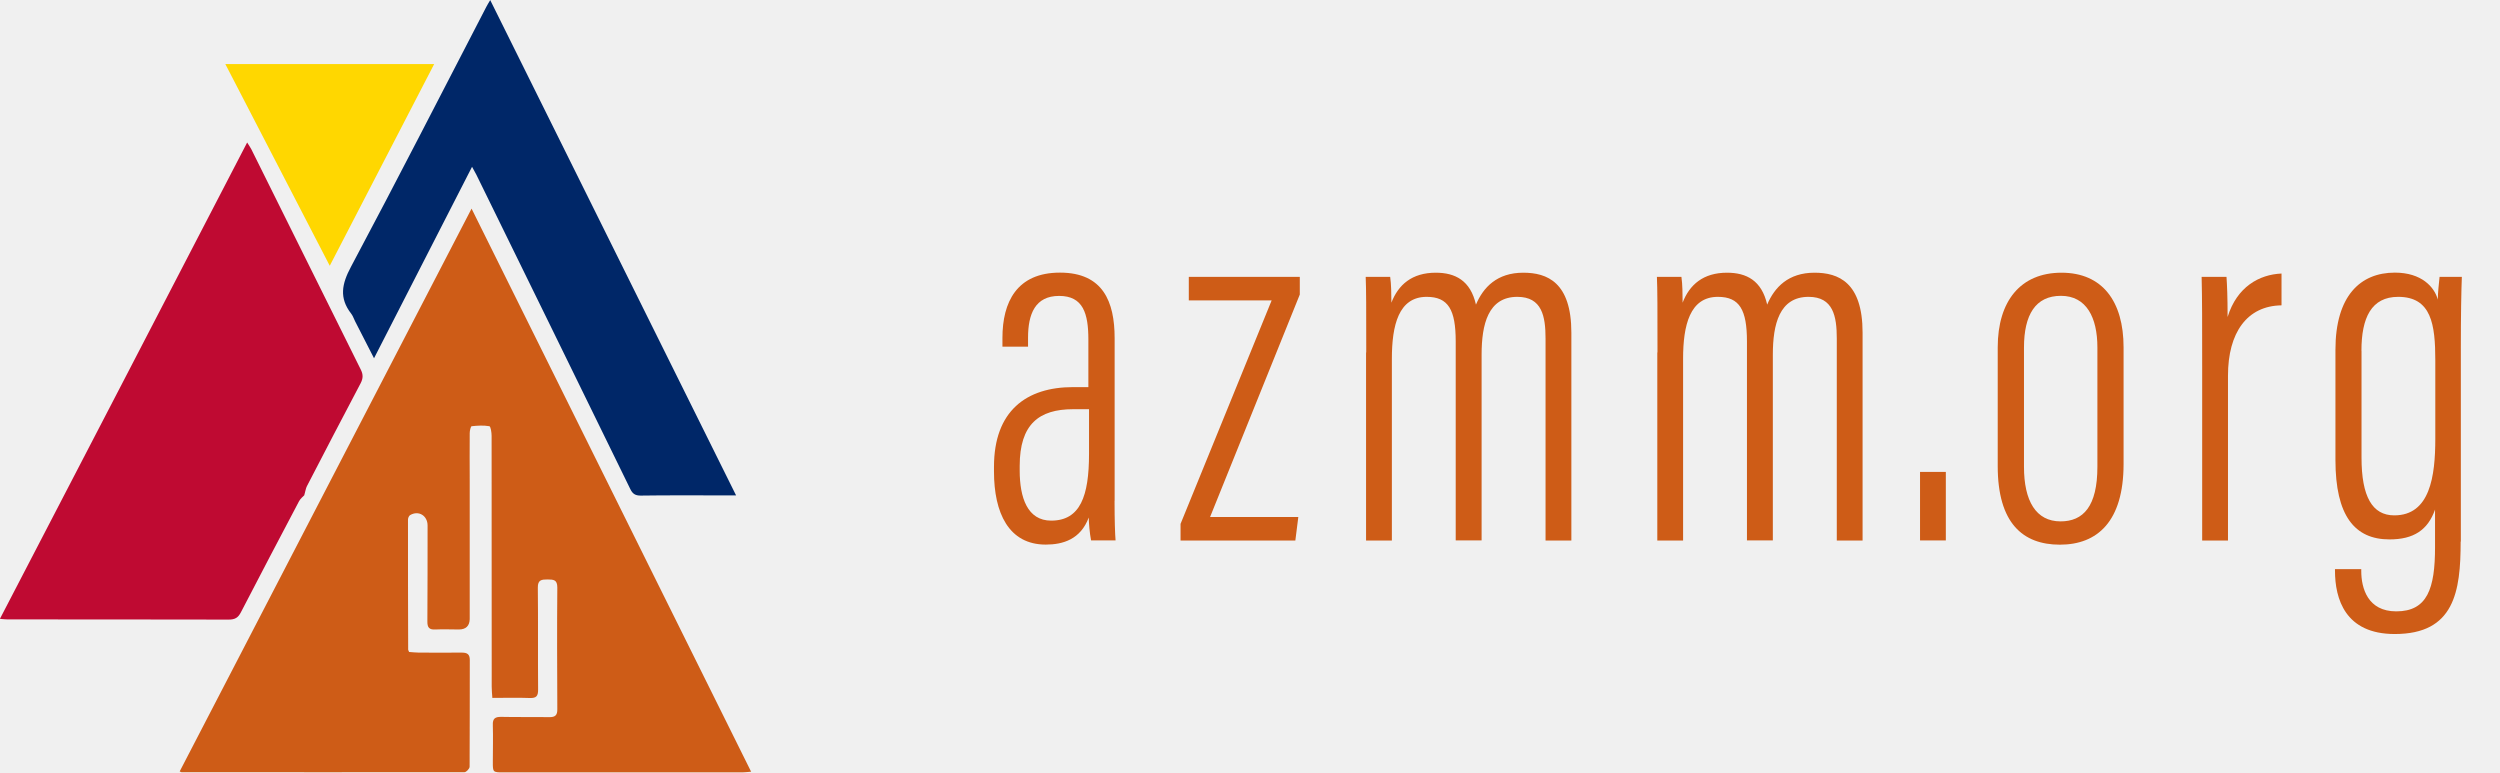
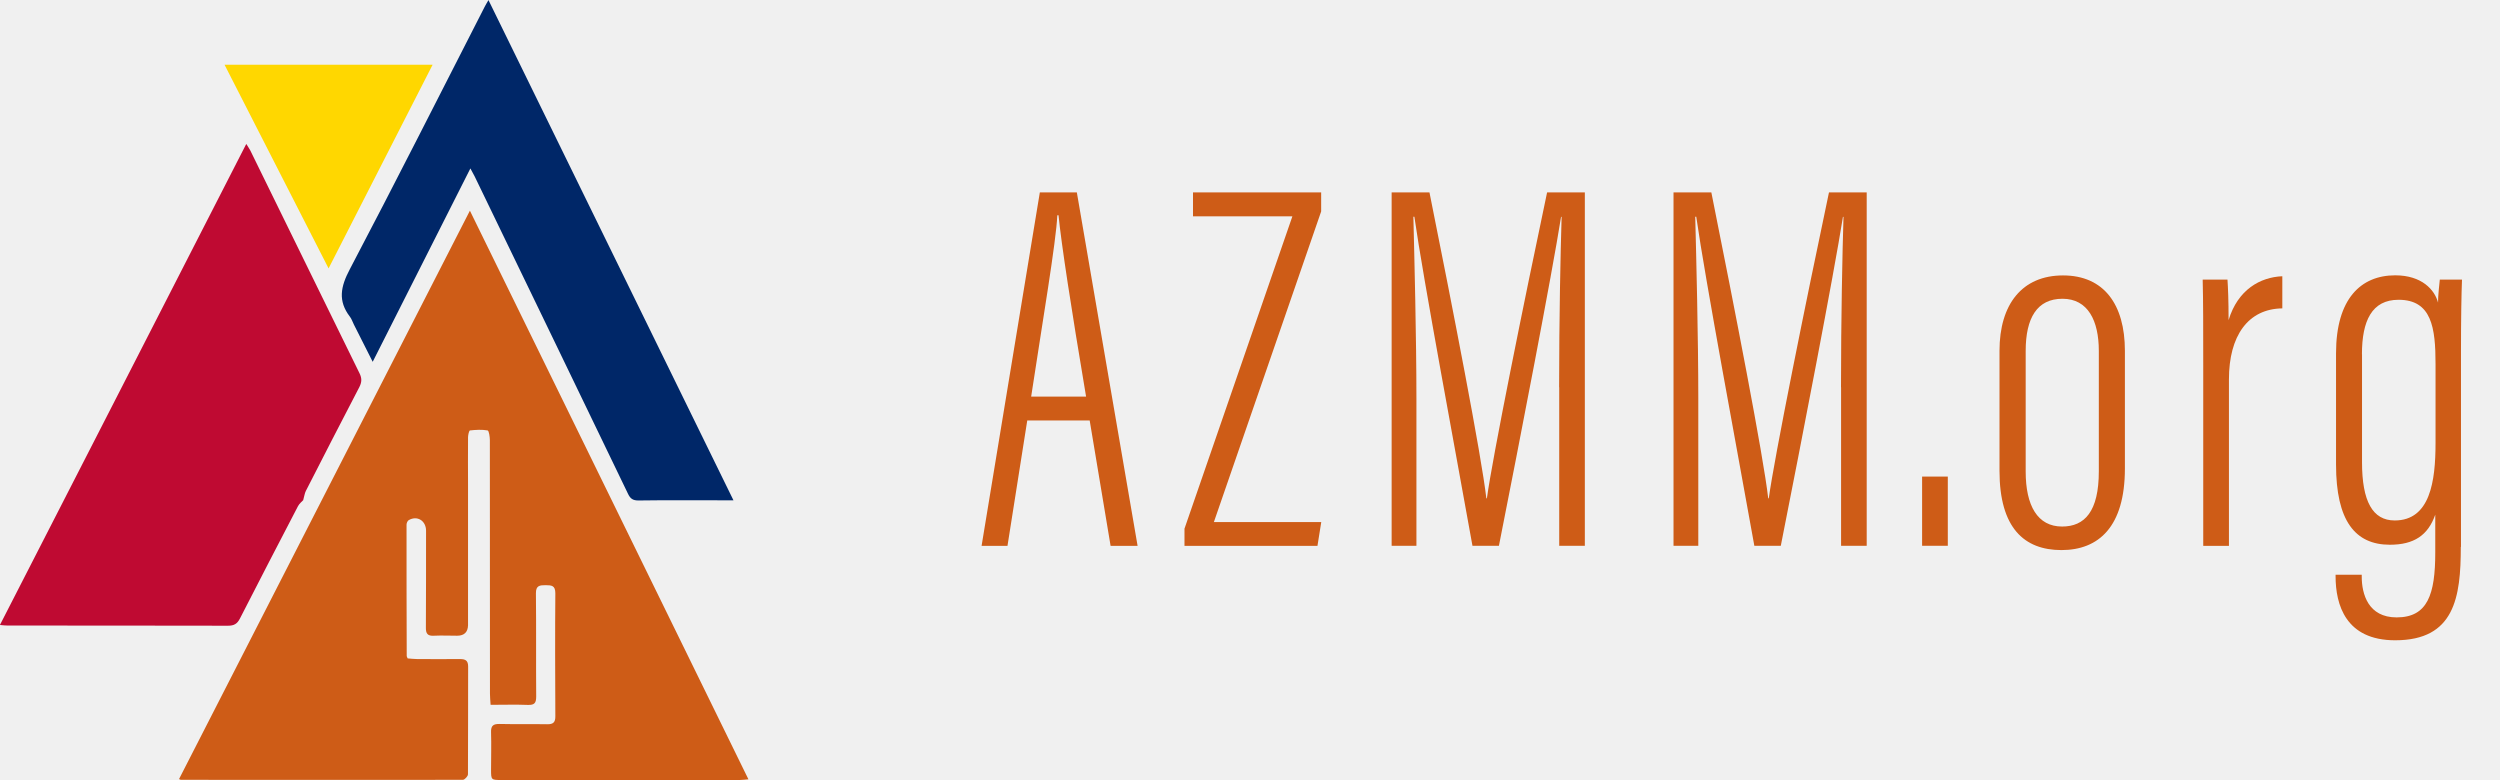
- <svg xmlns="http://www.w3.org/2000/svg" width="123" height="38" viewBox="0 0 123 38" fill="none">
-   <g clip-path="url(#clip0_266_78)">
-     <path d="M20.123 32.076C20.27 32.085 20.434 32.108 20.598 32.108C21.302 32.108 22.009 32.117 22.712 32.108C22.977 32.108 23.114 32.176 23.114 32.472C23.11 34.224 23.114 35.975 23.105 37.722C23.105 37.818 22.941 37.991 22.854 37.991C18.21 38 13.571 37.991 8.927 37.991C8.913 37.991 8.904 37.982 8.84 37.955C13.617 28.75 18.388 19.546 23.201 10.264C27.795 19.519 32.356 28.709 36.955 37.968C36.763 37.982 36.644 38 36.521 38C32.598 38 28.671 38 24.749 38C24.256 38 24.247 37.991 24.247 37.513C24.247 36.899 24.265 36.285 24.247 35.675C24.233 35.343 24.365 35.266 24.671 35.27C25.452 35.288 26.238 35.27 27.018 35.284C27.32 35.288 27.425 35.188 27.42 34.888C27.411 32.895 27.402 30.902 27.42 28.905C27.42 28.514 27.229 28.514 26.941 28.509C26.653 28.509 26.457 28.523 26.461 28.905C26.48 30.579 26.461 32.254 26.475 33.928C26.475 34.246 26.393 34.351 26.069 34.342C25.466 34.319 24.868 34.337 24.224 34.337C24.21 34.142 24.192 33.964 24.192 33.791C24.192 29.674 24.192 25.561 24.187 21.443C24.187 21.279 24.142 20.984 24.078 20.97C23.795 20.92 23.498 20.938 23.206 20.97C23.16 20.975 23.11 21.189 23.11 21.307C23.101 22.099 23.11 22.89 23.11 23.682C23.11 25.843 23.11 28 23.11 30.161C23.11 30.261 23.11 30.366 23.11 30.466C23.098 30.799 22.921 30.968 22.58 30.971C22.197 30.971 21.808 30.952 21.425 30.971C21.119 30.989 21.023 30.875 21.027 30.575C21.041 29.005 21.032 27.431 21.037 25.857C21.037 25.37 20.598 25.097 20.178 25.343C20.119 25.379 20.073 25.488 20.073 25.561C20.073 27.695 20.073 29.829 20.082 31.962C20.082 31.985 20.101 32.008 20.123 32.067V32.076Z" fill="#CE5C17" />
-     <path d="M14.964 24.373C14.922 24.423 14.786 24.523 14.713 24.66C13.754 26.48 12.795 28.3 11.85 30.129C11.713 30.393 11.557 30.484 11.256 30.484C7.626 30.475 4 30.479 0.37 30.475C0.26 30.475 0.146 30.461 -0.004 30.447C4.06 22.631 8.096 14.846 12.16 7.011C12.247 7.152 12.311 7.239 12.361 7.334C14.155 10.951 15.95 14.569 17.749 18.181C17.872 18.427 17.868 18.613 17.744 18.854C16.854 20.538 15.977 22.226 15.101 23.918C15.041 24.032 15.028 24.169 14.968 24.373H14.964Z" fill="#BF0A32" />
-     <path d="M23.224 8.208C21.603 11.37 20.023 14.459 18.402 17.626C18.069 16.975 17.767 16.388 17.47 15.806C17.407 15.683 17.365 15.542 17.279 15.433C16.676 14.659 16.817 13.968 17.27 13.122C19.53 8.881 21.717 4.6 23.927 0.337C23.977 0.237 24.037 0.146 24.119 0.005C28.155 8.135 32.169 16.225 36.215 24.373C35.913 24.373 35.68 24.373 35.443 24.373C34.137 24.373 32.827 24.364 31.521 24.383C31.247 24.383 31.119 24.291 31.005 24.05C28.489 18.895 25.959 13.745 23.434 8.59C23.384 8.49 23.329 8.394 23.228 8.212L23.224 8.208Z" fill="#002768" />
-     <path d="M11.087 3.153L16.224 13.076L21.361 3.153H11.087Z" fill="#FFD700" />
-     <path d="M54.836 24.637C54.836 25.57 54.859 26.284 54.886 26.589H53.681C53.608 26.225 53.571 25.706 53.566 25.461C53.165 26.539 52.292 26.794 51.452 26.794C49.626 26.794 48.904 25.233 48.904 23.2V22.967C48.904 20.219 50.493 19.046 52.795 19.046H53.548V16.712C53.548 15.424 53.292 14.559 52.11 14.559C50.927 14.559 50.58 15.451 50.58 16.616V17.057H49.32V16.625C49.32 14.86 50.028 13.413 52.151 13.413C54.274 13.413 54.84 14.851 54.84 16.634V24.637H54.836ZM53.58 20.133H52.799C51.119 20.133 50.169 20.87 50.169 22.922V23.149C50.169 24.483 50.548 25.615 51.717 25.615C53.151 25.615 53.58 24.405 53.58 22.331V20.133Z" fill="#CE5C17" />
-     <path d="M58.083 25.775L62.566 14.778H58.489V13.622H63.95V14.491L59.535 25.438H63.877L63.731 26.594H58.083V25.779V25.775Z" fill="#CE5C17" />
-     <path d="M67.219 17.339C67.219 15.146 67.219 14.277 67.192 13.622H68.397C68.452 13.991 68.452 14.468 68.457 14.892C68.795 14.009 69.47 13.417 70.639 13.417C71.598 13.417 72.347 13.8 72.617 14.987C72.977 14.136 73.653 13.417 74.945 13.417C76.119 13.417 77.311 13.886 77.311 16.366V26.594H76.041V16.661C76.041 15.565 75.868 14.605 74.653 14.605C73.215 14.605 72.895 15.961 72.895 17.444V26.589H71.621V16.798C71.621 15.246 71.26 14.605 70.192 14.605C68.813 14.605 68.48 16.002 68.48 17.649V26.594H67.21V17.344L67.219 17.339Z" fill="#CE5C17" />
-     <path d="M81.548 17.339C81.548 15.146 81.548 14.277 81.52 13.622H82.726C82.781 13.991 82.781 14.468 82.785 14.892C83.123 14.009 83.799 13.417 84.968 13.417C85.927 13.417 86.676 13.8 86.945 14.987C87.306 14.136 87.982 13.417 89.274 13.417C90.448 13.417 91.639 13.886 91.639 16.366V26.594H90.37V16.661C90.37 15.565 90.196 14.605 88.982 14.605C87.543 14.605 87.224 15.961 87.224 17.444V26.589H85.95V16.798C85.95 15.246 85.589 14.605 84.52 14.605C83.141 14.605 82.808 16.002 82.808 17.649V26.594H81.539V17.344L81.548 17.339Z" fill="#CE5C17" />
-     <path d="M94.466 26.589V23.218H95.735V26.589H94.466Z" fill="#CE5C17" />
-     <path d="M104.48 17.085V22.826C104.48 25.666 103.183 26.798 101.347 26.798C99.512 26.798 98.288 25.725 98.288 22.936V17.089C98.288 14.814 99.411 13.417 101.425 13.417C103.439 13.417 104.48 14.828 104.48 17.089V17.085ZM99.58 17.098V22.972C99.58 24.646 100.169 25.652 101.379 25.652C102.494 25.652 103.192 24.919 103.192 22.963V17.094C103.192 15.62 102.653 14.555 101.398 14.555C100.142 14.555 99.58 15.492 99.58 17.098Z" fill="#CE5C17" />
-     <path d="M108.347 18.049C108.347 16.002 108.347 14.65 108.32 13.622H109.544C109.571 14.027 109.598 14.6 109.598 15.597C110.055 14.109 111.16 13.504 112.251 13.458V15.023C110.557 15.046 109.617 16.361 109.617 18.481V26.594H108.347V18.049Z" fill="#CE5C17" />
-     <path d="M121.064 26.644C121.064 29.101 120.758 31.194 117.822 31.194C115.379 31.194 114.881 29.46 114.881 28.072V28H116.174V28.095C116.174 28.941 116.493 30.079 117.895 30.079C119.429 30.079 119.804 28.955 119.804 26.921V25.074C119.448 26.075 118.758 26.539 117.562 26.539C115.849 26.539 114.904 25.374 114.904 22.635V17.207C114.904 14.559 116.128 13.413 117.827 13.413C119.142 13.413 119.776 14.123 119.941 14.741C119.941 14.396 119.995 13.936 120.027 13.622H121.123C121.096 14.277 121.073 15.51 121.073 17.162V26.648L121.064 26.644ZM116.187 17.257V22.517C116.187 24.428 116.712 25.356 117.799 25.356C119.553 25.356 119.817 23.445 119.817 21.584V17.731C119.817 15.965 119.626 14.605 117.991 14.605C116.671 14.605 116.183 15.633 116.183 17.257H116.187Z" fill="#CE5C17" />
+ <svg xmlns="http://www.w3.org/2000/svg" width="125" height="39" viewBox="0 0 125 39" fill="none">
+   <g clip-path="url(#clip0_289_2)">
+     <path d="M20.378 32.92C20.526 32.93 20.692 32.953 20.859 32.953C21.571 32.953 22.288 32.962 23 32.953C23.268 32.953 23.407 33.023 23.407 33.327C23.402 35.124 23.407 36.922 23.398 38.715C23.398 38.813 23.231 38.991 23.143 38.991C18.441 39 13.743 38.991 9.04 38.991C9.026 38.991 9.017 38.981 8.952 38.953C13.789 29.507 18.621 20.06 23.495 10.534C28.146 20.032 32.766 29.465 37.422 38.967C37.228 38.981 37.108 39 36.983 39C33.011 39 29.034 39 25.062 39C24.563 39 24.553 38.991 24.553 38.5C24.553 37.87 24.572 37.24 24.553 36.614C24.54 36.273 24.674 36.194 24.983 36.198C25.774 36.217 26.57 36.198 27.36 36.212C27.665 36.217 27.772 36.114 27.767 35.806C27.758 33.761 27.749 31.715 27.767 29.666C27.767 29.264 27.573 29.264 27.282 29.259C26.99 29.259 26.791 29.273 26.796 29.666C26.815 31.384 26.796 33.102 26.81 34.821C26.81 35.148 26.727 35.255 26.398 35.246C25.788 35.222 25.182 35.241 24.53 35.241C24.517 35.04 24.498 34.858 24.498 34.681C24.498 30.455 24.498 26.233 24.493 22.008C24.493 21.839 24.447 21.536 24.382 21.522C24.096 21.471 23.795 21.489 23.499 21.522C23.453 21.527 23.402 21.746 23.402 21.867C23.393 22.68 23.402 23.492 23.402 24.305C23.402 26.523 23.402 28.736 23.402 30.954C23.402 31.057 23.402 31.165 23.402 31.267C23.39 31.61 23.211 31.782 22.866 31.786C22.477 31.786 22.084 31.767 21.696 31.786C21.386 31.804 21.289 31.688 21.294 31.379C21.307 29.768 21.298 28.153 21.303 26.537C21.303 26.037 20.859 25.757 20.433 26.009C20.373 26.047 20.327 26.159 20.327 26.233C20.327 28.424 20.327 30.613 20.336 32.803C20.336 32.827 20.355 32.85 20.378 32.911V32.92Z" fill="#CE5C17" />
+     <path d="M15.153 25.015C15.111 25.066 14.973 25.169 14.899 25.309C13.928 27.177 12.957 29.045 11.999 30.922C11.861 31.193 11.704 31.286 11.398 31.286C7.722 31.277 4.051 31.281 0.375 31.277C0.264 31.277 0.148 31.263 -0.004 31.249C4.111 23.226 8.199 15.237 12.314 7.196C12.402 7.341 12.466 7.429 12.517 7.527C14.335 11.24 16.152 14.952 17.974 18.66C18.099 18.912 18.094 19.103 17.969 19.351C17.067 21.078 16.18 22.811 15.292 24.548C15.232 24.665 15.218 24.805 15.158 25.015H15.153Z" fill="#BF0A32" />
+     <path d="M23.518 8.424C21.877 11.669 20.277 14.84 18.635 18.09C18.297 17.422 17.992 16.82 17.692 16.222C17.627 16.096 17.585 15.951 17.498 15.839C16.887 15.045 17.03 14.335 17.488 13.467C19.777 9.115 21.992 4.721 24.23 0.346C24.281 0.243 24.341 0.149 24.424 0.005C28.512 8.349 32.576 16.652 36.673 25.015C36.368 25.015 36.132 25.015 35.892 25.015C34.569 25.015 33.242 25.005 31.92 25.024C31.642 25.024 31.513 24.931 31.397 24.683C28.849 19.393 26.288 14.107 23.731 8.816C23.68 8.713 23.624 8.615 23.523 8.429L23.518 8.424Z" fill="#002768" />
+     <path d="M11.227 3.236L16.429 13.42L21.631 3.236H11.227Z" fill="#FFD700" />
+     <path d="M51.363 21.022L50.374 27.294H49.079L51.992 9.619H53.842L56.88 27.294H55.53L54.484 21.022H51.359H51.363ZM54.304 19.831C53.546 15.325 53.07 12.211 52.926 10.763H52.866C52.811 12.066 52.112 16.175 51.558 19.831H54.304Z" fill="#CE5C17" />
+     <path d="M59.229 26.42L64.62 10.815H59.65V9.619H66.058V10.572L60.694 26.103H66.063L65.873 27.294H59.224V26.425L59.229 26.42Z" fill="#CE5C17" />
+     <path d="M77.956 19.365C77.956 15.96 78.025 12.64 78.081 10.843H78.053C77.595 13.738 76.005 21.942 74.946 27.289H73.623C72.814 22.773 71.159 13.934 70.719 10.838H70.669C70.719 12.879 70.821 16.894 70.821 19.916V27.289H69.582V9.619H71.473C72.625 15.349 74.081 22.82 74.317 24.917H74.345C74.613 22.923 76.217 14.999 77.355 9.619H79.242V27.289H77.961V19.36L77.956 19.365Z" fill="#CE5C17" />
+     <path d="M92.05 19.365C92.05 15.96 92.119 12.64 92.175 10.843H92.147C91.689 13.738 90.099 21.942 89.04 27.289H87.717C86.908 22.773 85.253 13.934 84.813 10.838H84.762C84.813 12.879 84.915 16.894 84.915 19.916V27.289H83.676V9.619H85.567C86.718 15.349 88.175 22.82 88.411 24.917H88.439C88.707 22.923 90.311 14.999 91.449 9.619H93.335V27.289H92.054V19.36L92.05 19.365Z" fill="#CE5C17" />
+     <path d="M96.105 27.289V23.829H97.39V27.289H96.105Z" fill="#CE5C17" />
+     <path d="M106.245 17.534V23.427C106.245 26.341 104.932 27.504 103.073 27.504C101.214 27.504 99.975 26.402 99.975 23.539V17.539C99.975 15.204 101.113 13.771 103.152 13.771C105.191 13.771 106.245 15.218 106.245 17.539V17.534ZM101.284 17.548V23.576C101.284 25.29 101.88 26.327 103.106 26.327C104.234 26.327 104.941 25.575 104.941 23.567V17.544C104.941 16.031 104.396 14.938 103.124 14.938C101.852 14.938 101.284 15.9 101.284 17.548Z" fill="#CE5C17" />
+     <path d="M110.162 18.524C110.162 16.423 110.162 15.036 110.134 13.981H111.374C111.401 14.396 111.429 14.985 111.429 16.007C111.891 14.48 113.01 13.859 114.116 13.812V15.419C112.4 15.442 111.447 16.792 111.447 18.968V27.294H110.162V18.524Z" fill="#CE5C17" />
+     <path d="M123.04 27.345C123.04 29.866 122.73 32.014 119.757 32.014C117.283 32.014 116.779 30.235 116.779 28.811V28.736H118.087V28.834C118.087 29.703 118.411 30.87 119.831 30.87C121.384 30.87 121.763 29.717 121.763 27.63V25.734C121.403 26.761 120.705 27.237 119.493 27.237C117.759 27.237 116.802 26.042 116.802 23.231V17.66C116.802 14.943 118.041 13.766 119.761 13.766C121.093 13.766 121.736 14.494 121.902 15.129C121.902 14.774 121.958 14.303 121.99 13.981H123.1C123.072 14.653 123.049 15.918 123.049 17.613V27.349L123.04 27.345ZM118.101 17.712V23.11C118.101 25.071 118.633 26.023 119.734 26.023C121.509 26.023 121.777 24.062 121.777 22.152V18.197C121.777 16.385 121.583 14.989 119.928 14.989C118.591 14.989 118.097 16.044 118.097 17.712H118.101Z" fill="#CE5C17" />
  </g>
  <defs>
-     <clipPath id="clip0_266_78">
-       <rect width="123" height="38" fill="white" />
+     <clipPath id="clip0_289_2">
+       <rect width="125" height="39" fill="white" />
    </clipPath>
  </defs>
</svg>
